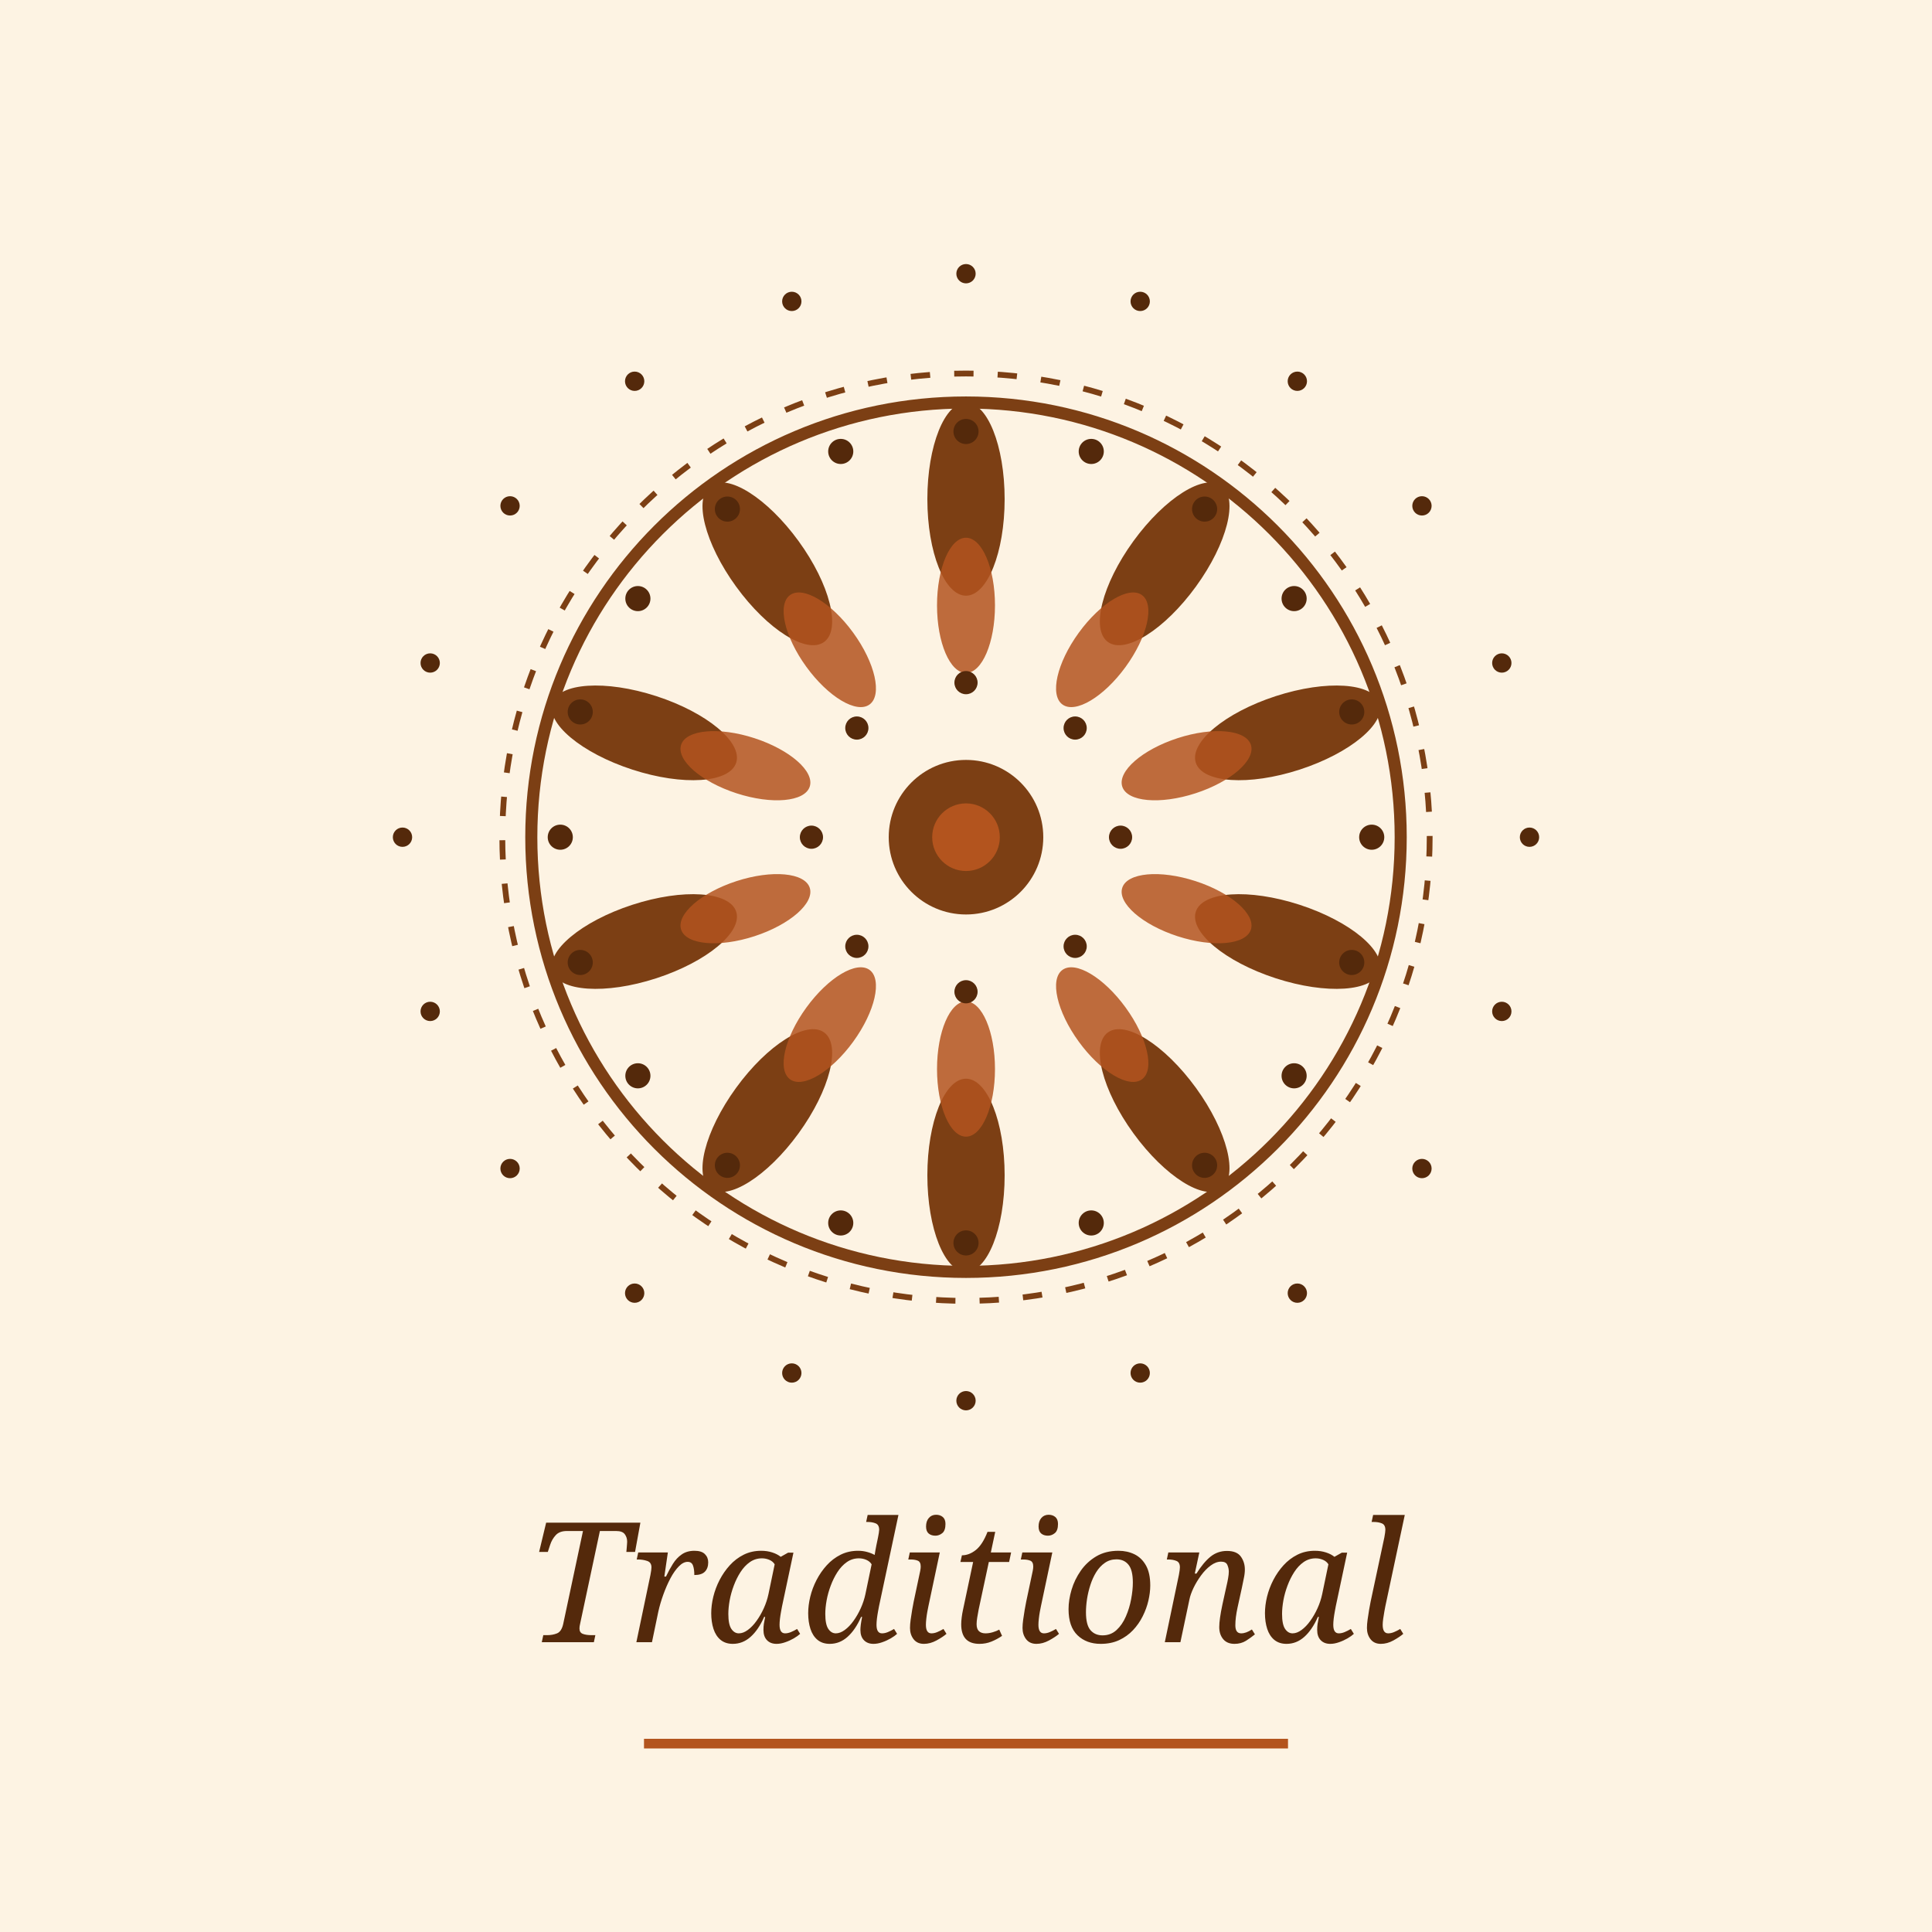
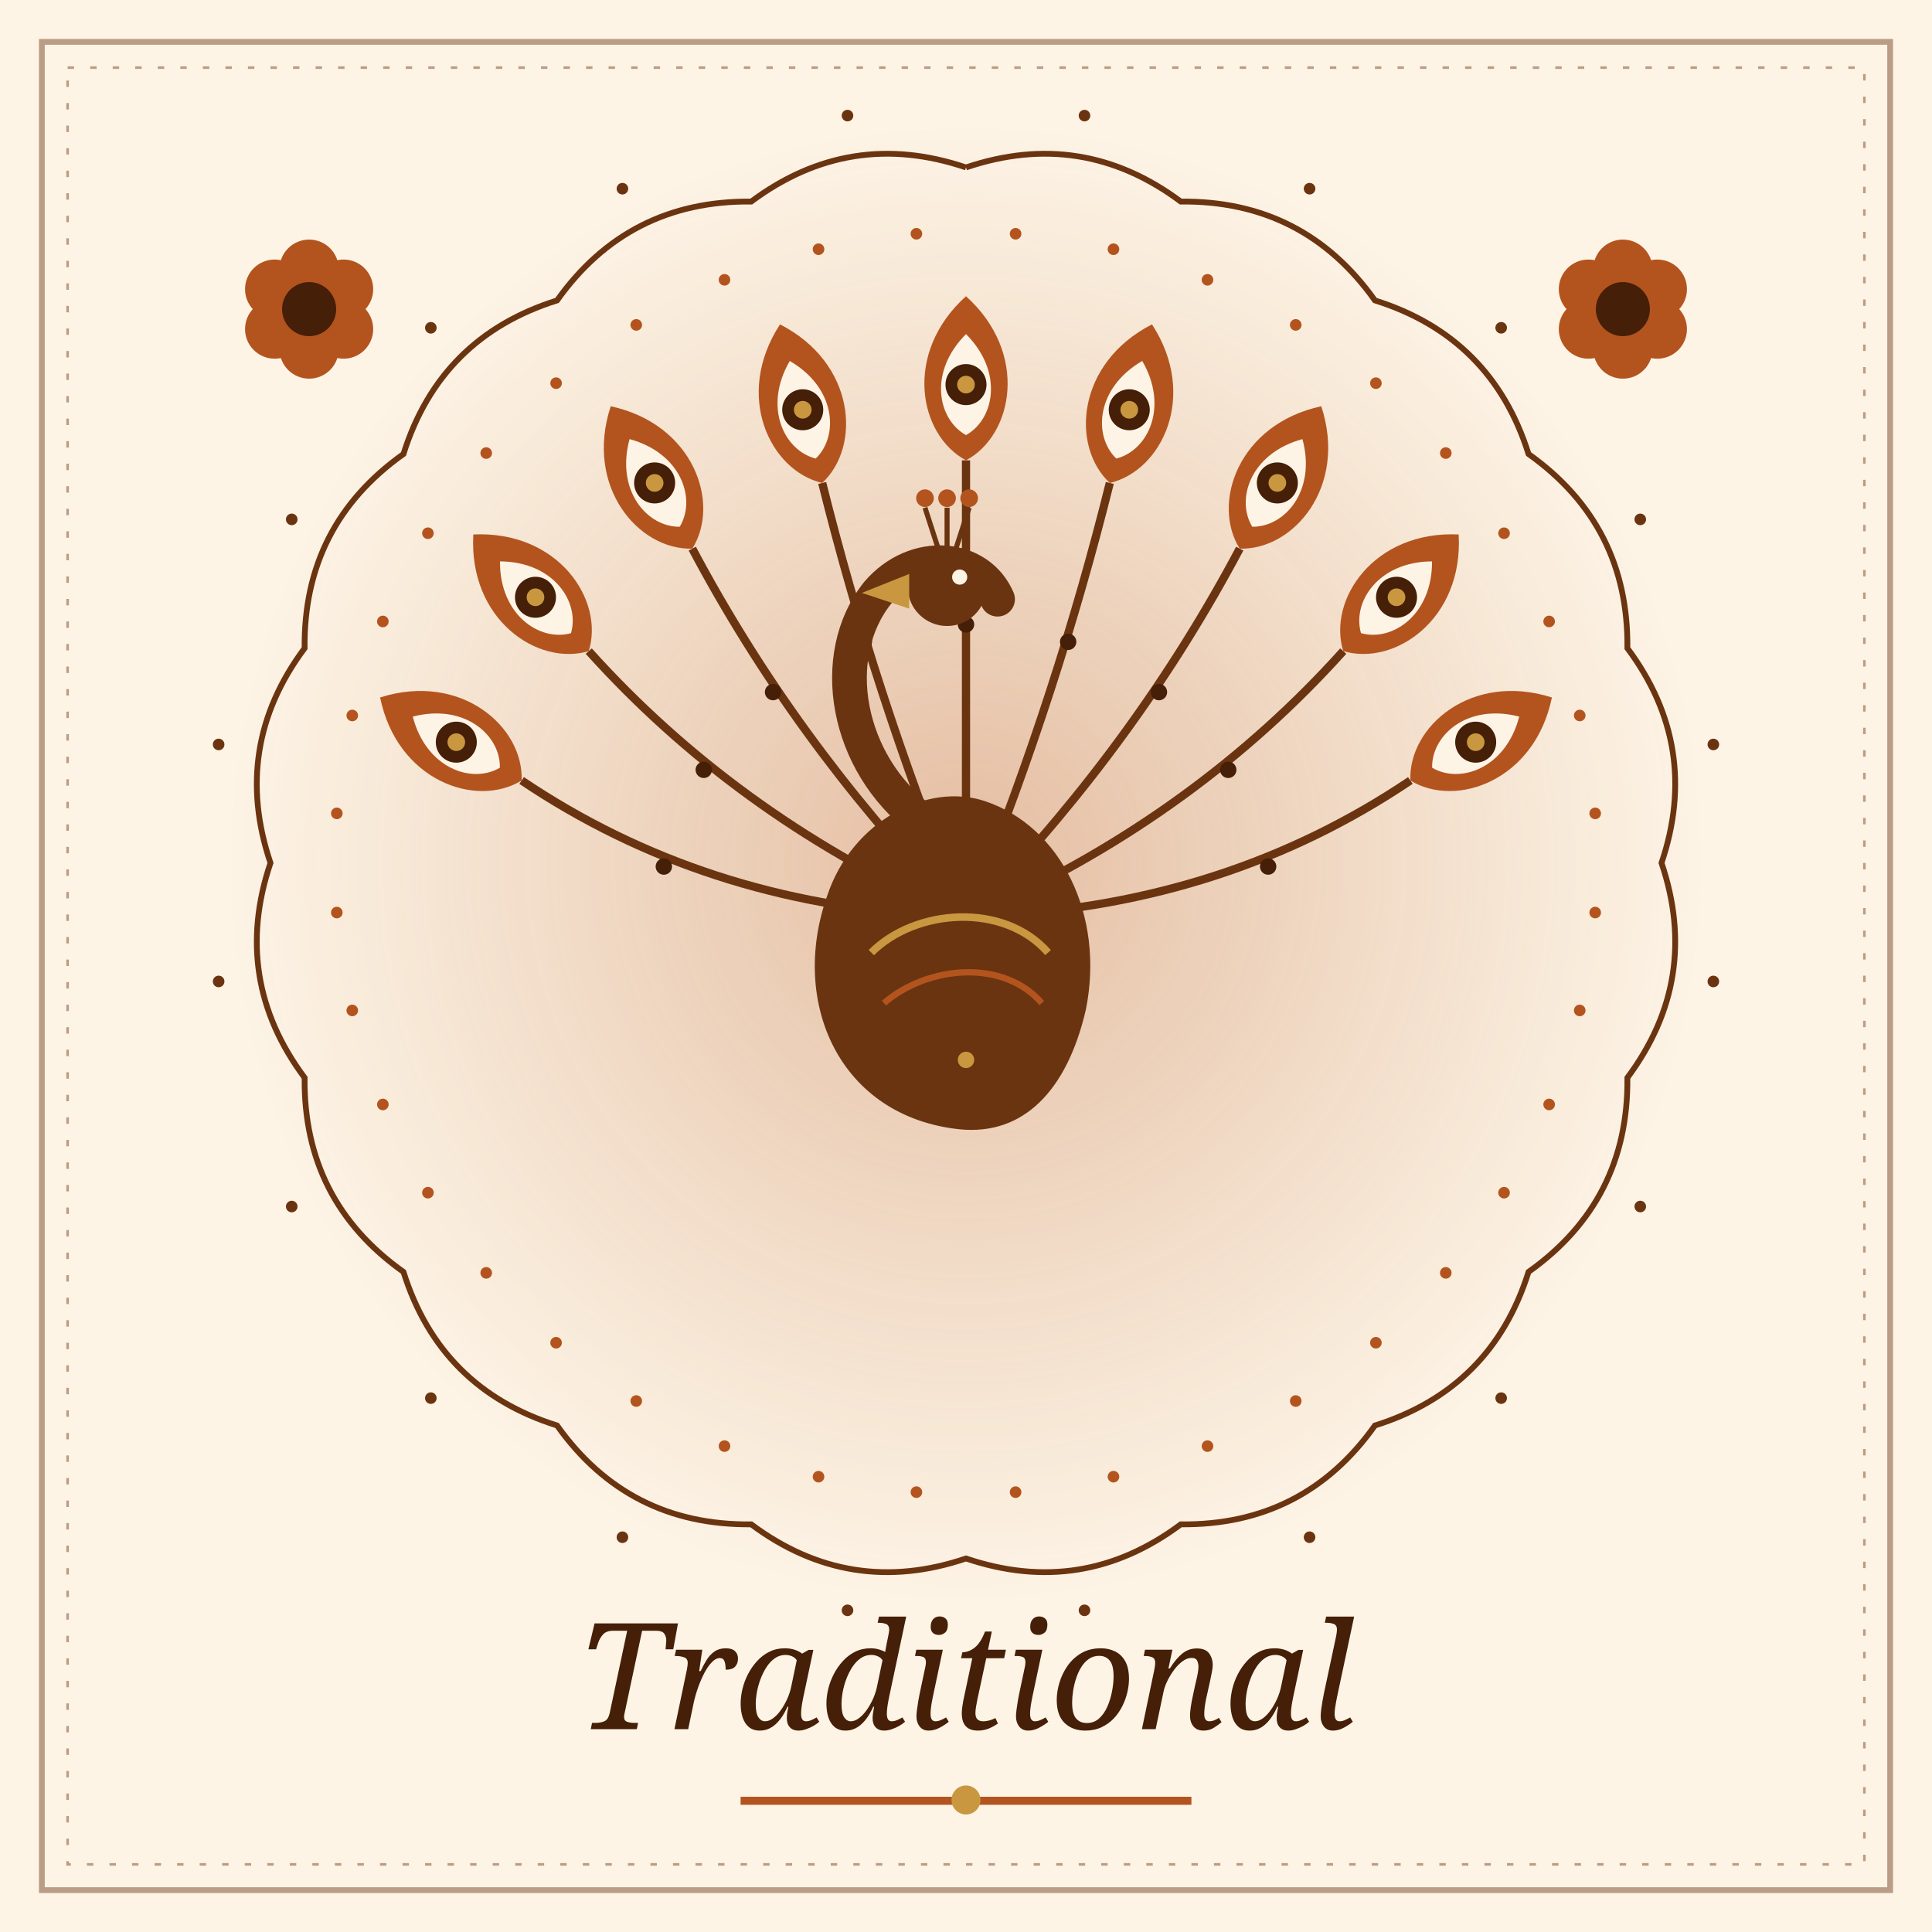
<svg xmlns="http://www.w3.org/2000/svg" viewBox="0 0 600 600">
-   <rect width="600" height="600" fill="#fdf3e3" />
-   <circle cx="300" cy="260" r="135" fill="none" stroke="#7c3f14" stroke-width="3.75" />
-   <circle cx="300" cy="260" r="144" fill="none" stroke="#7c3f14" stroke-width="1.8" stroke-dasharray="6 7.5" />
-   <ellipse cx="300.0" cy="155.0" rx="12" ry="30" fill="#7c3f14" opacity="1" transform="rotate(0.0 300.0 155.0)" />
-   <ellipse cx="361.7" cy="175.1" rx="12" ry="30" fill="#7c3f14" opacity="1" transform="rotate(36.0 361.7 175.1)" />
-   <ellipse cx="399.9" cy="227.6" rx="12" ry="30" fill="#7c3f14" opacity="1" transform="rotate(72.0 399.9 227.6)" />
-   <ellipse cx="399.9" cy="292.4" rx="12" ry="30" fill="#7c3f14" opacity="1" transform="rotate(108.0 399.9 292.4)" />
-   <ellipse cx="361.7" cy="344.9" rx="12" ry="30" fill="#7c3f14" opacity="1" transform="rotate(144.0 361.7 344.9)" />
-   <ellipse cx="300.0" cy="365.0" rx="12" ry="30" fill="#7c3f14" opacity="1" transform="rotate(180.0 300.0 365.0)" />
-   <ellipse cx="238.3" cy="344.9" rx="12" ry="30" fill="#7c3f14" opacity="1" transform="rotate(216.0 238.3 344.9)" />
-   <ellipse cx="200.1" cy="292.4" rx="12" ry="30" fill="#7c3f14" opacity="1" transform="rotate(252.0 200.1 292.4)" />
-   <ellipse cx="200.1" cy="227.6" rx="12" ry="30" fill="#7c3f14" opacity="1" transform="rotate(288.0 200.1 227.6)" />
-   <ellipse cx="238.3" cy="175.1" rx="12" ry="30" fill="#7c3f14" opacity="1" transform="rotate(324.0 238.3 175.1)" />
-   <ellipse cx="300.0" cy="188.0" rx="9" ry="21" fill="#b3541e" opacity="0.85" transform="rotate(0.0 300.0 188.0)" />
-   <ellipse cx="342.3" cy="201.8" rx="9" ry="21" fill="#b3541e" opacity="0.85" transform="rotate(36.0 342.3 201.8)" />
-   <ellipse cx="368.5" cy="237.8" rx="9" ry="21" fill="#b3541e" opacity="0.85" transform="rotate(72.0 368.5 237.8)" />
-   <ellipse cx="368.5" cy="282.2" rx="9" ry="21" fill="#b3541e" opacity="0.85" transform="rotate(108.0 368.5 282.2)" />
-   <ellipse cx="342.3" cy="318.2" rx="9" ry="21" fill="#b3541e" opacity="0.85" transform="rotate(144.0 342.3 318.2)" />
-   <ellipse cx="300.0" cy="332.0" rx="9" ry="21" fill="#b3541e" opacity="0.85" transform="rotate(180.0 300.0 332.0)" />
-   <ellipse cx="257.7" cy="318.2" rx="9" ry="21" fill="#b3541e" opacity="0.85" transform="rotate(216.0 257.7 318.2)" />
-   <ellipse cx="231.5" cy="282.2" rx="9" ry="21" fill="#b3541e" opacity="0.85" transform="rotate(252.0 231.5 282.2)" />
-   <ellipse cx="231.5" cy="237.8" rx="9" ry="21" fill="#b3541e" opacity="0.85" transform="rotate(288.0 231.5 237.8)" />
-   <ellipse cx="257.7" cy="201.8" rx="9" ry="21" fill="#b3541e" opacity="0.85" transform="rotate(324.0 257.7 201.8)" />
-   <circle cx="300.0" cy="134.0" r="3.9" fill="#54290b" />
-   <circle cx="338.9" cy="140.2" r="3.9" fill="#54290b" />
-   <circle cx="374.1" cy="158.1" r="3.9" fill="#54290b" />
-   <circle cx="401.9" cy="185.9" r="3.9" fill="#54290b" />
-   <circle cx="419.8" cy="221.1" r="3.9" fill="#54290b" />
-   <circle cx="426.0" cy="260.0" r="3.9" fill="#54290b" />
-   <circle cx="419.8" cy="298.9" r="3.9" fill="#54290b" />
-   <circle cx="401.9" cy="334.1" r="3.9" fill="#54290b" />
-   <circle cx="374.1" cy="361.9" r="3.9" fill="#54290b" />
-   <circle cx="338.9" cy="379.8" r="3.9" fill="#54290b" />
-   <circle cx="300.0" cy="386.0" r="3.9" fill="#54290b" />
-   <circle cx="261.1" cy="379.8" r="3.9" fill="#54290b" />
-   <circle cx="225.9" cy="361.9" r="3.9" fill="#54290b" />
-   <circle cx="198.1" cy="334.1" r="3.9" fill="#54290b" />
-   <circle cx="180.2" cy="298.9" r="3.9" fill="#54290b" />
-   <circle cx="174.0" cy="260.0" r="3.9" fill="#54290b" />
-   <circle cx="180.2" cy="221.1" r="3.9" fill="#54290b" />
-   <circle cx="198.1" cy="185.9" r="3.9" fill="#54290b" />
-   <circle cx="225.9" cy="158.1" r="3.9" fill="#54290b" />
-   <circle cx="261.1" cy="140.2" r="3.9" fill="#54290b" />
-   <circle cx="300.0" cy="212.0" r="3.6" fill="#54290b" />
-   <circle cx="333.9" cy="226.1" r="3.6" fill="#54290b" />
-   <circle cx="348.0" cy="260.0" r="3.6" fill="#54290b" />
-   <circle cx="333.9" cy="293.9" r="3.6" fill="#54290b" />
-   <circle cx="300.0" cy="308.0" r="3.6" fill="#54290b" />
-   <circle cx="266.1" cy="293.9" r="3.6" fill="#54290b" />
-   <circle cx="252.0" cy="260.0" r="3.6" fill="#54290b" />
-   <circle cx="266.1" cy="226.1" r="3.6" fill="#54290b" />
-   <circle cx="300" cy="260" r="24" fill="#7c3f14" />
-   <circle cx="300" cy="260" r="10.5" fill="#b3541e" />
-   <circle cx="300.0" cy="85.0" r="3" fill="#54290b" />
-   <circle cx="354.1" cy="93.6" r="3" fill="#54290b" />
-   <circle cx="402.9" cy="118.4" r="3" fill="#54290b" />
-   <circle cx="441.6" cy="157.1" r="3" fill="#54290b" />
-   <circle cx="466.4" cy="205.9" r="3" fill="#54290b" />
-   <circle cx="475.0" cy="260.0" r="3" fill="#54290b" />
-   <circle cx="466.4" cy="314.1" r="3" fill="#54290b" />
-   <circle cx="441.6" cy="362.9" r="3" fill="#54290b" />
-   <circle cx="402.9" cy="401.6" r="3" fill="#54290b" />
-   <circle cx="354.1" cy="426.4" r="3" fill="#54290b" />
-   <circle cx="300.0" cy="435.0" r="3" fill="#54290b" />
-   <circle cx="245.9" cy="426.4" r="3" fill="#54290b" />
-   <circle cx="197.1" cy="401.6" r="3" fill="#54290b" />
-   <circle cx="158.4" cy="362.9" r="3" fill="#54290b" />
-   <circle cx="133.6" cy="314.1" r="3" fill="#54290b" />
-   <circle cx="125.0" cy="260.0" r="3" fill="#54290b" />
-   <circle cx="133.6" cy="205.9" r="3" fill="#54290b" />
-   <circle cx="158.4" cy="157.1" r="3" fill="#54290b" />
-   <circle cx="197.1" cy="118.4" r="3" fill="#54290b" />
-   <circle cx="245.9" cy="93.6" r="3" fill="#54290b" />
-   <text x="300" y="510" text-anchor="middle" font-family="Georgia, serif" font-size="52" font-style="italic" fill="#54290b">Traditional</text>
-   <rect x="200" y="540" width="200" height="3" fill="#b3541e" />
+   <defs>
+     <radialGradient id="sglow">
+       <stop offset="0%" stop-color="#b3541e" stop-opacity="0.34" />
+       <stop offset="70%" stop-color="#b3541e" stop-opacity="0.10" />
+       <stop offset="100%" stop-color="#b3541e" stop-opacity="0" />
+     </radialGradient>
+   </defs>
+   <rect width="600" height="600" fill="#fdf4e6" />
+   <rect x="13" y="13" width="574" height="574" fill="none" stroke="#6b3410" stroke-width="1.8" opacity="0.45" />
+   <rect x="21" y="21" width="558" height="558" fill="none" stroke="#6b3410" stroke-width="0.8" stroke-dasharray="2 5" opacity="0.45" />
+   <circle cx="300" cy="268" r="228" fill="url(#sglow)" />
+   <path d="M300 52 Q336.1 39.8 366.7 62.6  Q404.9 62.2 427 93.3  Q463.3 104.7 474.7 141  Q505.8 163.1 505.4 201.3  Q528.2 231.9 516 268  Q528.2 304.1 505.4 334.7  Q505.8 372.9 474.7 395  Q463.3 431.3 427 442.7  Q404.9 473.8 366.7 473.4  Q336.1 496.2 300 484  Q263.9 496.2 233.3 473.4  Q195.1 473.8 173 442.7  Q136.7 431.3 125.3 395  Q94.2 372.9 94.6 334.7  Q71.8 304.1 84 268  Q71.8 231.9 94.6 201.3  Q94.2 163.1 125.3 141  Q136.7 104.7 173 93.3  Q195.1 62.2 233.3 62.6  Q263.9 39.8 300 52 " fill="none" stroke="#6b3410" stroke-width="1.8" />
+   <circle cx="336.8" cy="35.9" r="1.8" fill="#6b3410" />
+   <circle cx="406.7" cy="58.6" r="1.8" fill="#6b3410" />
+   <circle cx="466.2" cy="101.8" r="1.8" fill="#6b3410" />
+   <circle cx="509.4" cy="161.3" r="1.8" fill="#6b3410" />
+   <circle cx="532.1" cy="231.2" r="1.8" fill="#6b3410" />
+   <circle cx="532.1" cy="304.8" r="1.8" fill="#6b3410" />
+   <circle cx="509.4" cy="374.7" r="1.8" fill="#6b3410" />
+   <circle cx="466.2" cy="434.2" r="1.8" fill="#6b3410" />
+   <circle cx="406.7" cy="477.4" r="1.8" fill="#6b3410" />
+   <circle cx="336.8" cy="500.1" r="1.8" fill="#6b3410" />
+   <circle cx="263.2" cy="500.1" r="1.8" fill="#6b3410" />
+   <circle cx="193.3" cy="477.4" r="1.8" fill="#6b3410" />
+   <circle cx="133.8" cy="434.2" r="1.8" fill="#6b3410" />
+   <circle cx="90.6" cy="374.7" r="1.8" fill="#6b3410" />
+   <circle cx="67.9" cy="304.8" r="1.8" fill="#6b3410" />
+   <circle cx="67.9" cy="231.2" r="1.8" fill="#6b3410" />
+   <circle cx="90.6" cy="161.3" r="1.8" fill="#6b3410" />
+   <circle cx="133.8" cy="101.8" r="1.8" fill="#6b3410" />
+   <circle cx="193.3" cy="58.6" r="1.8" fill="#6b3410" />
+   <circle cx="263.2" cy="35.9" r="1.8" fill="#6b3410" />
+   <circle cx="315.4" cy="72.6" r="1.8" fill="#b3541e" />
+   <circle cx="345.8" cy="77.4" r="1.8" fill="#b3541e" />
+   <circle cx="375" cy="86.9" r="1.8" fill="#b3541e" />
+   <circle cx="402.4" cy="100.9" r="1.8" fill="#b3541e" />
+   <circle cx="427.3" cy="119" r="1.8" fill="#b3541e" />
+   <circle cx="449" cy="140.7" r="1.8" fill="#b3541e" />
+   <circle cx="467.1" cy="165.6" r="1.8" fill="#b3541e" />
+   <circle cx="481.1" cy="193" r="1.8" fill="#b3541e" />
+   <circle cx="490.6" cy="222.2" r="1.8" fill="#b3541e" />
+   <circle cx="495.4" cy="252.6" r="1.8" fill="#b3541e" />
+   <circle cx="495.4" cy="283.4" r="1.8" fill="#b3541e" />
+   <circle cx="490.6" cy="313.8" r="1.8" fill="#b3541e" />
+   <circle cx="481.1" cy="343" r="1.8" fill="#b3541e" />
+   <circle cx="467.1" cy="370.4" r="1.8" fill="#b3541e" />
+   <circle cx="449" cy="395.3" r="1.8" fill="#b3541e" />
+   <circle cx="427.3" cy="417" r="1.8" fill="#b3541e" />
+   <circle cx="402.4" cy="435.1" r="1.8" fill="#b3541e" />
+   <circle cx="375" cy="449.1" r="1.8" fill="#b3541e" />
+   <circle cx="345.8" cy="458.6" r="1.8" fill="#b3541e" />
+   <circle cx="315.4" cy="463.4" r="1.8" fill="#b3541e" />
+   <circle cx="284.6" cy="463.4" r="1.8" fill="#b3541e" />
+   <circle cx="254.2" cy="458.6" r="1.8" fill="#b3541e" />
+   <circle cx="225" cy="449.1" r="1.8" fill="#b3541e" />
+   <circle cx="197.6" cy="435.1" r="1.8" fill="#b3541e" />
+   <circle cx="172.7" cy="417" r="1.8" fill="#b3541e" />
+   <circle cx="151" cy="395.3" r="1.8" fill="#b3541e" />
+   <circle cx="132.9" cy="370.4" r="1.8" fill="#b3541e" />
+   <circle cx="118.9" cy="343" r="1.8" fill="#b3541e" />
+   <circle cx="109.4" cy="313.8" r="1.8" fill="#b3541e" />
+   <circle cx="104.6" cy="283.4" r="1.8" fill="#b3541e" />
+   <circle cx="104.6" cy="252.6" r="1.8" fill="#b3541e" />
+   <circle cx="109.4" cy="222.2" r="1.8" fill="#b3541e" />
+   <circle cx="118.9" cy="193" r="1.8" fill="#b3541e" />
+   <circle cx="132.9" cy="165.6" r="1.8" fill="#b3541e" />
+   <circle cx="151" cy="140.7" r="1.8" fill="#b3541e" />
+   <circle cx="172.7" cy="119" r="1.8" fill="#b3541e" />
+   <circle cx="197.6" cy="100.9" r="1.8" fill="#b3541e" />
+   <circle cx="225" cy="86.9" r="1.8" fill="#b3541e" />
+   <circle cx="254.2" cy="77.4" r="1.8" fill="#b3541e" />
+   <circle cx="284.6" cy="72.6" r="1.8" fill="#b3541e" />
+   <g transform="translate(300 288) scale(0.98)">
+     <g transform="rotate(-68)">
+       <path d="M0 -10 Q-24 -80 -9.6 -148" fill="none" stroke="#6b3410" stroke-width="2.6" />
+       <g transform="translate(-9.6 -148) rotate(8.4)">
+         <path d="M0 0 C-15 -8 -20 -34 0 -52 C20 -34 15 -8 0 0 Z" fill="#b3541e" />
+         <path d="M0 -8 C-9 -13 -12 -28 0 -40 C12 -28 9 -13 0 -8 Z" fill="#fdf4e6" />
+         <circle cx="0" cy="-24" r="6.5" fill="#451f07" />
+         <circle cx="0" cy="-24" r="2.8" fill="#c9973f" />
+       </g>
+       <circle cx="-18" cy="-96" r="2.6" fill="#451f07" />
+     </g>
+     <g transform="rotate(-51)">
+       <path d="M0 -10 Q-18 -80 -7.2 -148" fill="none" stroke="#6b3410" stroke-width="2.6" />
+       <g transform="translate(-7.2 -148) rotate(6.3)">
+         <path d="M0 0 C-15 -8 -20 -34 0 -52 C20 -34 15 -8 0 0 Z" fill="#b3541e" />
+         <path d="M0 -8 C-9 -13 -12 -28 0 -40 C12 -28 9 -13 0 -8 Z" fill="#fdf4e6" />
+         <circle cx="0" cy="-24" r="6.5" fill="#451f07" />
+         <circle cx="0" cy="-24" r="2.8" fill="#c9973f" />
+       </g>
+       <circle cx="-13.5" cy="-96" r="2.6" fill="#451f07" />
+     </g>
+     <g transform="rotate(-34)">
+       <path d="M0 -10 Q-12 -80 -4.8 -148" fill="none" stroke="#6b3410" stroke-width="2.6" />
+       <g transform="translate(-4.8 -148) rotate(4.2)">
+         <path d="M0 0 C-15 -8 -20 -34 0 -52 C20 -34 15 -8 0 0 Z" fill="#b3541e" />
+         <path d="M0 -8 C-9 -13 -12 -28 0 -40 C12 -28 9 -13 0 -8 Z" fill="#fdf4e6" />
+         <circle cx="0" cy="-24" r="6.5" fill="#451f07" />
+         <circle cx="0" cy="-24" r="2.8" fill="#c9973f" />
+       </g>
+       <circle cx="-9" cy="-96" r="2.6" fill="#451f07" />
+     </g>
+     <g transform="rotate(-17)">
+       <path d="M0 -10 Q-6 -80 -2.4 -148" fill="none" stroke="#6b3410" stroke-width="2.6" />
+       <g transform="translate(-2.4 -148) rotate(2.1)">
+         <path d="M0 0 C-15 -8 -20 -34 0 -52 C20 -34 15 -8 0 0 Z" fill="#b3541e" />
+         <path d="M0 -8 C-9 -13 -12 -28 0 -40 C12 -28 9 -13 0 -8 Z" fill="#fdf4e6" />
+         <circle cx="0" cy="-24" r="6.5" fill="#451f07" />
+         <circle cx="0" cy="-24" r="2.8" fill="#c9973f" />
+       </g>
+       <circle cx="-4.5" cy="-96" r="2.6" fill="#451f07" />
+     </g>
+     <g transform="rotate(0)">
+       <path d="M0 -10 Q0 -80 0 -148" fill="none" stroke="#6b3410" stroke-width="2.6" />
+       <g transform="translate(0 -148) rotate(0)">
+         <path d="M0 0 C-15 -8 -20 -34 0 -52 C20 -34 15 -8 0 0 Z" fill="#b3541e" />
+         <path d="M0 -8 C-9 -13 -12 -28 0 -40 C12 -28 9 -13 0 -8 Z" fill="#fdf4e6" />
+         <circle cx="0" cy="-24" r="6.5" fill="#451f07" />
+         <circle cx="0" cy="-24" r="2.8" fill="#c9973f" />
+       </g>
+       <circle cx="0" cy="-96" r="2.6" fill="#451f07" />
+     </g>
+     <g transform="rotate(17)">
+       <path d="M0 -10 Q6 -80 2.4 -148" fill="none" stroke="#6b3410" stroke-width="2.6" />
+       <g transform="translate(2.4 -148) rotate(-2.1)">
+         <path d="M0 0 C-15 -8 -20 -34 0 -52 C20 -34 15 -8 0 0 Z" fill="#b3541e" />
+         <path d="M0 -8 C-9 -13 -12 -28 0 -40 C12 -28 9 -13 0 -8 Z" fill="#fdf4e6" />
+         <circle cx="0" cy="-24" r="6.5" fill="#451f07" />
+         <circle cx="0" cy="-24" r="2.8" fill="#c9973f" />
+       </g>
+       <circle cx="4.5" cy="-96" r="2.6" fill="#451f07" />
+     </g>
+     <g transform="rotate(34)">
+       <path d="M0 -10 Q12 -80 4.8 -148" fill="none" stroke="#6b3410" stroke-width="2.6" />
+       <g transform="translate(4.8 -148) rotate(-4.2)">
+         <path d="M0 0 C-15 -8 -20 -34 0 -52 C20 -34 15 -8 0 0 Z" fill="#b3541e" />
+         <path d="M0 -8 C-9 -13 -12 -28 0 -40 C12 -28 9 -13 0 -8 Z" fill="#fdf4e6" />
+         <circle cx="0" cy="-24" r="6.5" fill="#451f07" />
+         <circle cx="0" cy="-24" r="2.8" fill="#c9973f" />
+       </g>
+       <circle cx="9" cy="-96" r="2.6" fill="#451f07" />
+     </g>
+     <g transform="rotate(51)">
+       <path d="M0 -10 Q18 -80 7.2 -148" fill="none" stroke="#6b3410" stroke-width="2.6" />
+       <g transform="translate(7.2 -148) rotate(-6.3)">
+         <path d="M0 0 C-15 -8 -20 -34 0 -52 C20 -34 15 -8 0 0 Z" fill="#b3541e" />
+         <path d="M0 -8 C-9 -13 -12 -28 0 -40 C12 -28 9 -13 0 -8 Z" fill="#fdf4e6" />
+         <circle cx="0" cy="-24" r="6.5" fill="#451f07" />
+         <circle cx="0" cy="-24" r="2.8" fill="#c9973f" />
+       </g>
+       <circle cx="13.5" cy="-96" r="2.6" fill="#451f07" />
+     </g>
+     <g transform="rotate(68)">
+       <path d="M0 -10 Q24 -80 9.6 -148" fill="none" stroke="#6b3410" stroke-width="2.6" />
+       <g transform="translate(9.6 -148) rotate(-8.4)">
+         <path d="M0 0 C-15 -8 -20 -34 0 -52 C20 -34 15 -8 0 0 Z" fill="#b3541e" />
+         <path d="M0 -8 C-9 -13 -12 -28 0 -40 C12 -28 9 -13 0 -8 Z" fill="#fdf4e6" />
+         <circle cx="0" cy="-24" r="6.5" fill="#451f07" />
+         <circle cx="0" cy="-24" r="2.8" fill="#c9973f" />
+       </g>
+       <circle cx="18" cy="-96" r="2.6" fill="#451f07" />
+     </g>
+     <path d="M-2 64 C-40 60 -56 24 -44 -10 C-36 -34 -12 -46 6 -40 C30 -32 44 -4 38 26 C32 52 18 66 -2 64 Z" fill="#6b3410" />
+     <path d="M-14 -34 C-38 -52 -44 -86 -28 -106 C-16 -120 4 -118 10 -104" fill="none" stroke="#6b3410" stroke-width="11" stroke-linecap="round" />
+     <circle cx="-6" cy="-108" r="12.5" fill="#6b3410" />
+     <path d="M-18 -112 L-33 -106 L-18 -101 Z" fill="#c9973f" />
+     <circle cx="-2" cy="-111" r="2.4" fill="#fdf4e6" />
+     <line x1="-8.8" y1="-120" x2="-13" y2="-133" stroke="#6b3410" stroke-width="1.6" />
+     <circle cx="-13" cy="-136" r="2.8" fill="#b3541e" />
+     <line x1="-6" y1="-120" x2="-6" y2="-133" stroke="#6b3410" stroke-width="1.6" />
+     <circle cx="-6" cy="-136" r="2.8" fill="#b3541e" />
+     <line x1="-3.2" y1="-120" x2="1" y2="-133" stroke="#6b3410" stroke-width="1.6" />
+     <circle cx="1" cy="-136" r="2.8" fill="#b3541e" />
+     <path d="M-30 8 C-16 -6 12 -8 26 8" fill="none" stroke="#c9973f" stroke-width="2.4" />
+     <path d="M-26 24 C-12 12 12 10 24 24" fill="none" stroke="#b3541e" stroke-width="2" />
+     <circle cx="0" cy="42" r="2.6" fill="#c9973f" />
+   </g>
+   <g transform="translate(96 96)">
+     <circle cx="0" cy="-12.4" r="9.2" fill="#b3541e" />
+     <circle cx="10.7" cy="-6.2" r="9.2" fill="#b3541e" />
+     <circle cx="10.7" cy="6.2" r="9.2" fill="#b3541e" />
+     <circle cx="0" cy="12.4" r="9.2" fill="#b3541e" />
+     <circle cx="-10.7" cy="6.2" r="9.2" fill="#b3541e" />
+     <circle cx="-10.7" cy="-6.2" r="9.2" fill="#b3541e" />
+     <circle cx="0" cy="0" r="8.4" fill="#451f07" />
+   </g>
+   <g transform="translate(504 96)">
+     <circle cx="0" cy="-12.4" r="9.2" fill="#b3541e" />
+     <circle cx="10.7" cy="-6.2" r="9.2" fill="#b3541e" />
+     <circle cx="10.7" cy="6.2" r="9.2" fill="#b3541e" />
+     <circle cx="0" cy="12.4" r="9.2" fill="#b3541e" />
+     <circle cx="-10.7" cy="6.2" r="9.2" fill="#b3541e" />
+     <circle cx="-10.7" cy="-6.2" r="9.2" fill="#b3541e" />
+     <circle cx="0" cy="0" r="8.4" fill="#451f07" />
+   </g>
+   <text x="300" y="537" text-anchor="middle" font-family="Georgia, serif" font-size="46" font-style="italic" fill="#451f07">Traditional</text>
+   <rect x="230" y="558" width="140" height="2.5" fill="#b3541e" />
+   <circle cx="300" cy="559" r="4.5" fill="#c9973f" />
</svg>
